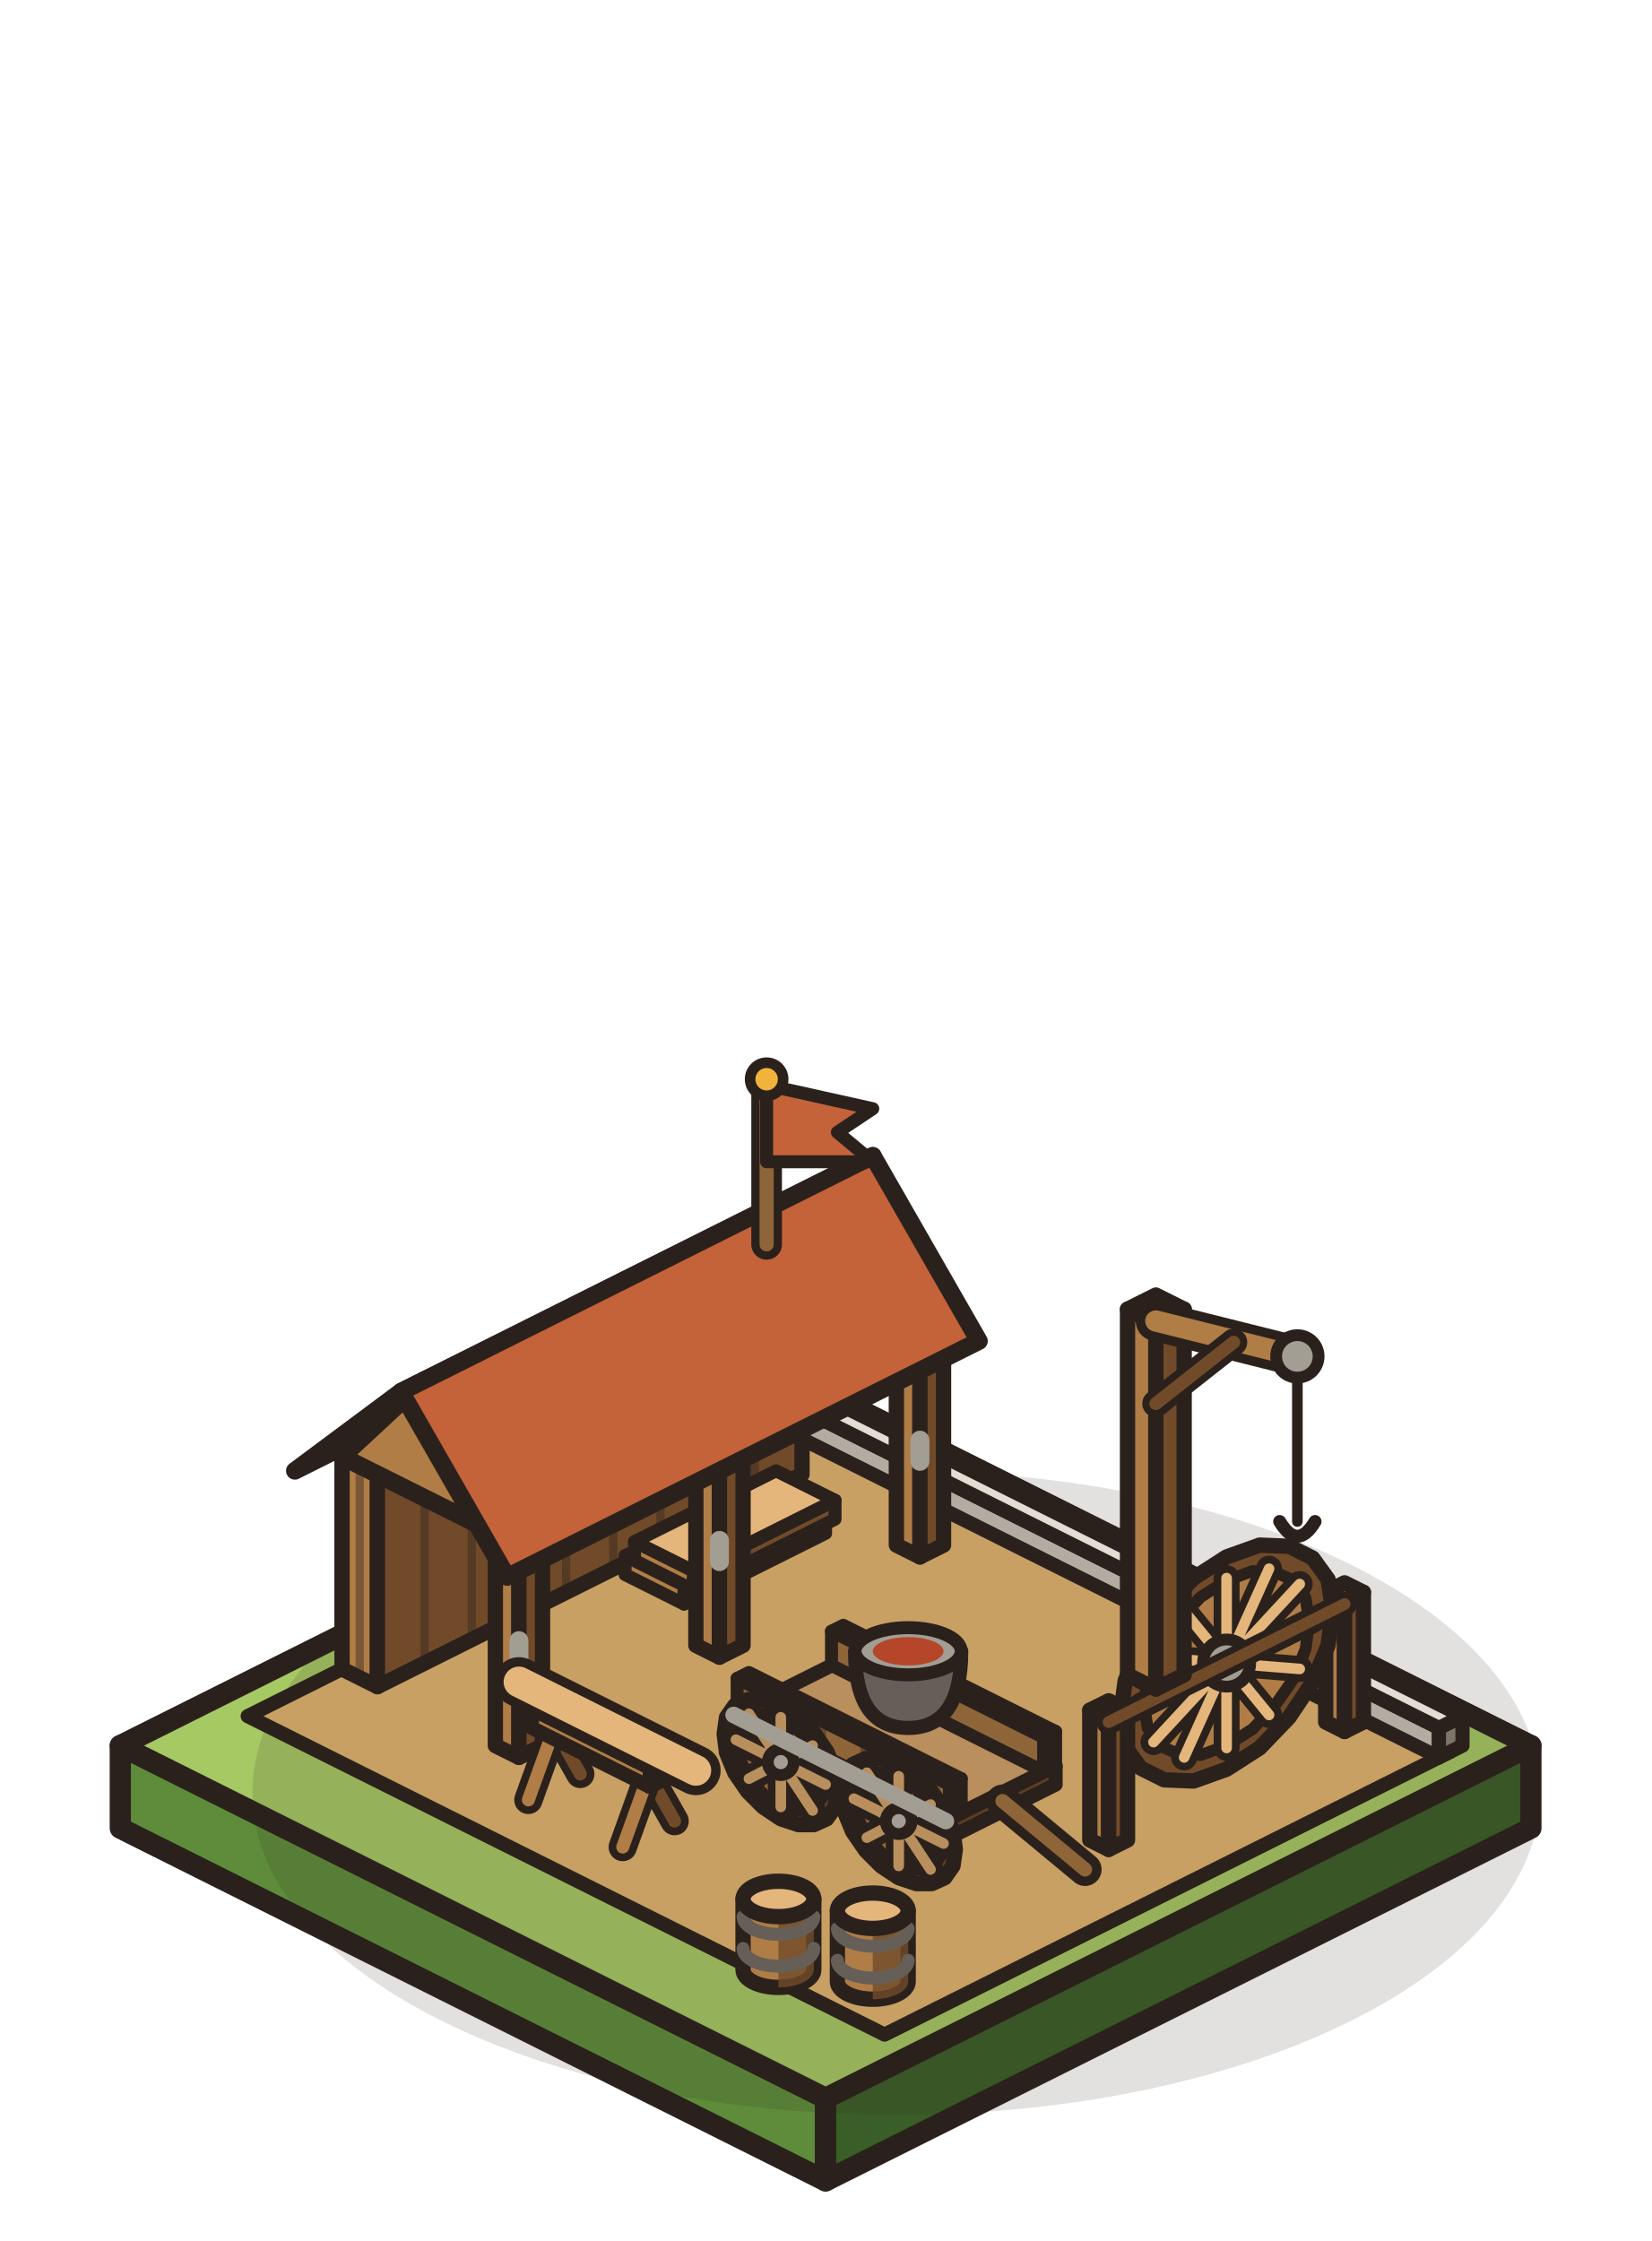
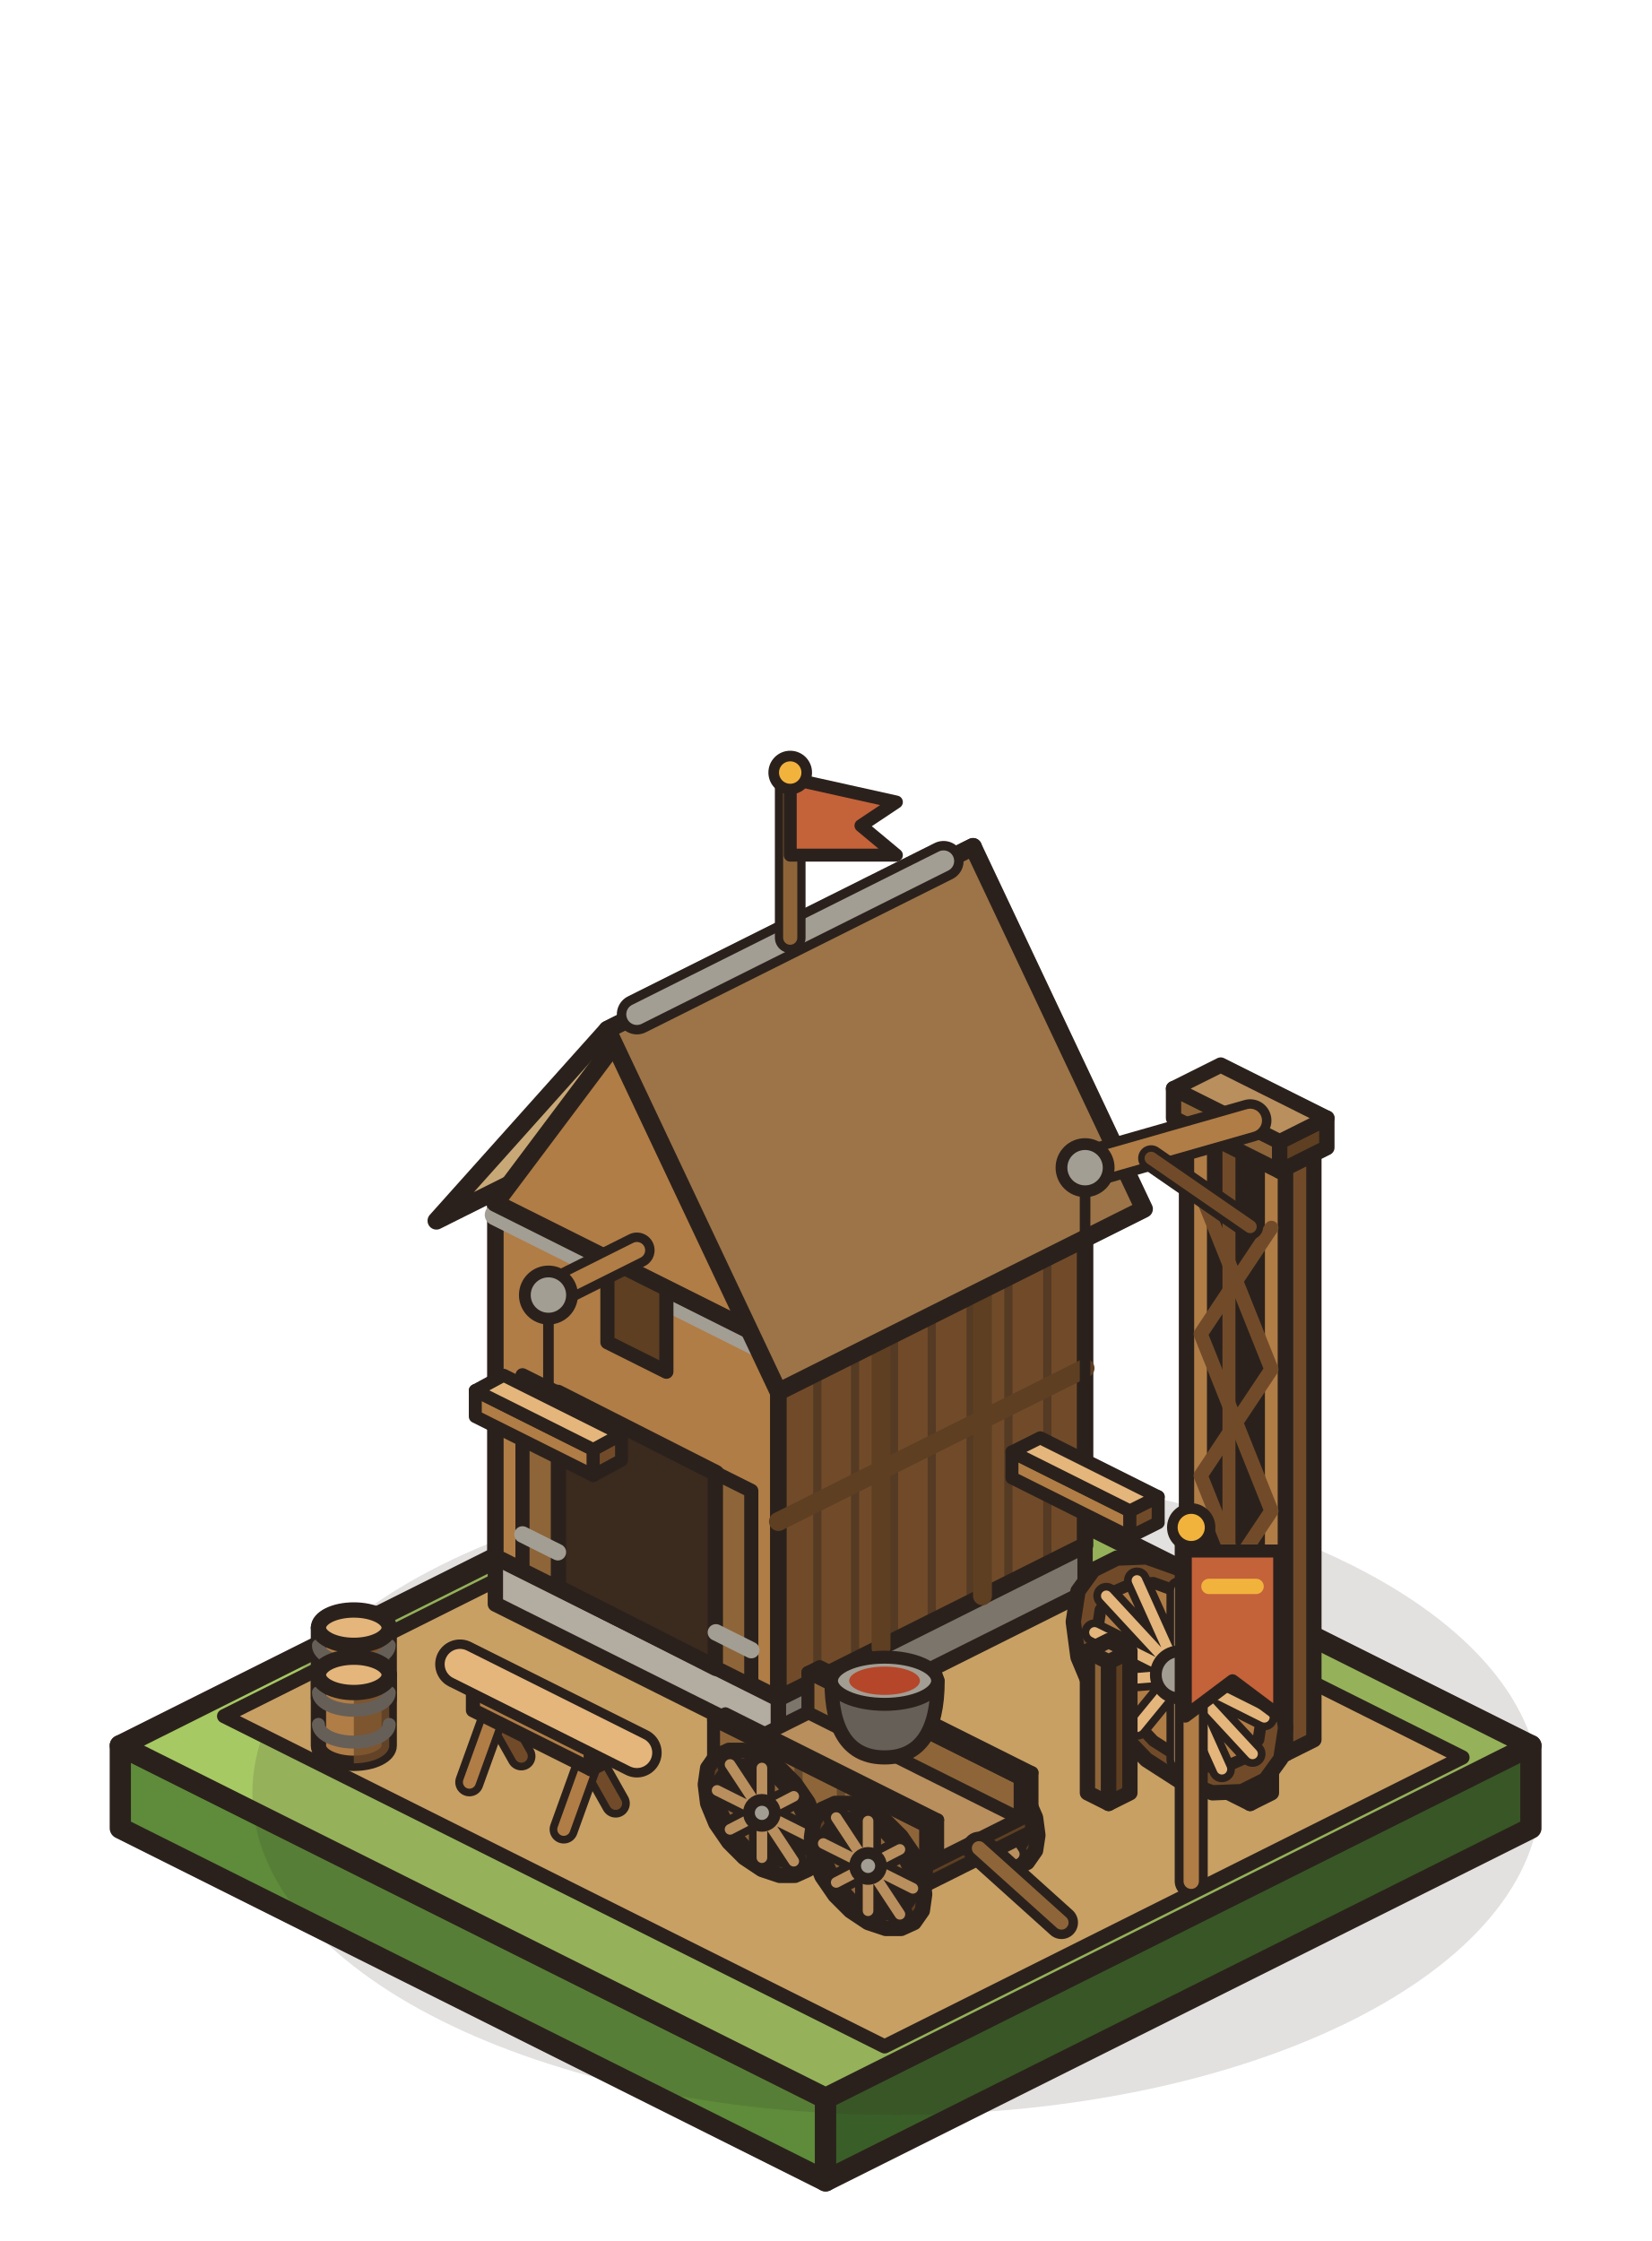
<svg xmlns="http://www.w3.org/2000/svg" viewBox="-70 -122 140 190" width="280" height="380">
  <path d="M-59.8 26L0 55.9L0 62.9L-59.8 33Z" fill="#5E8C3A" stroke="#2B211C" stroke-width="1.8" stroke-linejoin="round" />
  <path d="M59.8 26L0 55.9L0 62.9L59.8 33Z" fill="#3A5E27" stroke="#2B211C" stroke-width="1.8" stroke-linejoin="round" />
  <path d="M0 -3.9L59.8 26L0 55.9L-59.8 26Z" fill="#A6C964" stroke="#2B211C" stroke-width="1.8" stroke-linejoin="round" />
  <ellipse cx="6" cy="30" rx="54.6" ry="27.3" fill="#2B211C" opacity="0.14" />
  <g stroke="#2B211C" stroke-width="1.5" stroke-linejoin="round" stroke-linecap="round">
-     <path d="M-1 -0.5L53 26.5L5 50.5L-49 23.5Z" fill="#C8A064" stroke-width="1.2" />
-     <path d="M-3 -0.5L52 27L52 24.5L-3 -3Z" fill="#B3ACA0" stroke-width="1.2" />
-     <path d="M52 27L54 26L54 23.5L52 24.5Z" fill="#7C756B" stroke-width="1.2" />
-     <path d="M-1 -4L54 23.5L52 24.5L-3 -3Z" fill="#E3DED3" stroke-width="1.2" />
-     <path d="M-41 19.5L-38 21L-38 3L-41 1.5Z" fill="#B07D46" stroke-width="1.3" />
-     <path d="M-38 21L-2 3L-2 -15L-38 3Z" fill="#714B29" stroke-width="1.3" />
-     <path d="M-5 -16.5L-2 -15L-38 3L-41 1.5Z" fill="#E4B67C" stroke-width="1.3" />
-     <path d="M-39.5 20.3L-39.5 2.3" fill="none" stroke="#2B211C" stroke-width="0.7" opacity="0.4" />
-     <path d="M-6 5L-6 -13M-10 7L-10 -11M-14 9L-14 -9M-18 11L-18 -7M-22 13L-22 -5M-26 15L-26 -3M-30 17L-30 -1M-34 19L-34 1" fill="none" stroke="#2B211C" stroke-width="0.7" opacity="0.4" />
-     <path d="M-9.8 -1.9L-11.3 -6.1" fill="none" stroke="#2B211C" stroke-width="1.8" />
-     <path d="M-9.8 -1.9L-11.3 -6.1" fill="none" stroke="#A39E94" stroke-width="0.8" />
-     <path d="M-17.8 0.1L-19.3 -4.1" fill="none" stroke="#2B211C" stroke-width="1.8" />
-     <path d="M-17.8 0.1L-19.3 -4.1" fill="none" stroke="#B07D46" stroke-width="0.8" />
-     <path d="M-25.8 7.1L-27.3 2.8" fill="none" stroke="#2B211C" stroke-width="1.8" />
-     <path d="M-25.8 7.1L-27.3 2.8" fill="none" stroke="#A39E94" stroke-width="0.8" />
-     <path d="M-17 11.5L-12 14L-12 12.4L-17 9.9Z" fill="#B07D46" stroke-width="1.1" />
-     <path d="M-12 14L0 8L0 6.4L-12 12.4Z" fill="#714B29" stroke-width="1.1" />
-     <path d="M-5 3.9L0 6.4L-12 12.4L-17 9.9Z" fill="#E4B67C" stroke-width="1.1" />
-     <path d="M-16.2 10.3L-11.2 12.8L-11.2 11.2L-16.2 8.7Z" fill="#B07D46" stroke-width="1.1" />
-     <path d="M-11.2 12.8L0.8 6.8L0.8 5.2L-11.2 11.2Z" fill="#714B29" stroke-width="1.1" />
-     <path d="M-4.2 2.7L0.8 5.2L-11.2 11.2L-16.2 8.7Z" fill="#E4B67C" stroke-width="1.1" />
-     <path d="M6 9L8 10L8 -8L6 -9Z" fill="#B07D46" stroke-width="1.3" />
-     <path d="M8 10L10 9L10 -9L8 -8Z" fill="#714B29" stroke-width="1.3" />
-     <path d="M8 -10L10 -9L8 -8L6 -9Z" fill="#E4B67C" stroke-width="1.3" />
-     <path d="M8 1.9L8 0.1" fill="none" stroke="#A39E94" stroke-width="1.6" />
-     <path d="M-11 17.5L-9 18.5L-9 0.5L-11 -0.5Z" fill="#B07D46" stroke-width="1.3" />
-     <path d="M-9 18.5L-7 17.5L-7 -0.5L-9 0.5Z" fill="#714B29" stroke-width="1.3" />
-     <path d="M-9 -1.5L-7 -0.5L-9 0.5L-11 -0.5Z" fill="#E4B67C" stroke-width="1.3" />
-     <path d="M-9 10.4L-9 8.6" fill="none" stroke="#A39E94" stroke-width="1.6" />
-     <path d="M-28 26L-26 27L-26 9L-28 8Z" fill="#B07D46" stroke-width="1.3" />
-     <path d="M-26 27L-24 26L-24 8L-26 9Z" fill="#714B29" stroke-width="1.3" />
-     <path d="M-26 7L-24 8L-26 9L-28 8Z" fill="#E4B67C" stroke-width="1.3" />
-     <path d="M-26 18.9L-26 17.1" fill="none" stroke="#A39E94" stroke-width="1.6" />
-     <path d="M4 -24L-36 -4L-45 2.7L-5 -17.3Z" fill="#EF9C6E" stroke-width="1.5" />
-     <path d="M-41 1.5L-34 -5L-27 8.5Z" fill="#B07D46" stroke-width="1.5" />
-     <path d="M4 -24L-36 -4L-27 11.7L13 -8.3Z" fill="#C4623A" stroke-width="1.5" />
-     <path d="M42.4 24L44 24.8L44 13.8L42.4 13Z" fill="#B07D46" stroke-width="1.3" />
-     <path d="M44 24.8L45.6 24L45.6 13L44 13.8Z" fill="#714B29" stroke-width="1.3" />
-     <path d="M44 12.2L45.6 13L44 13.8L42.4 13Z" fill="#E4B67C" stroke-width="1.3" />
-     <path d="M25 23.5L25.4 20.5L26.7 17.4L28.7 14.4L31.2 11.8L34 10L36.8 9L39.3 9.1L41.3 10.1L42.6 11.9L43 14.5L42.6 17.5L41.3 20.6L39.3 23.6L36.8 26.2L34 28L31.2 29L28.7 28.9L26.7 27.9L25.4 26.1L25 23.5Z" fill="#714B29" stroke-width="1.3" />
-     <path d="M27 22.5L27.3 20.2L28.3 17.7L29.9 15.4L31.8 13.4L34 12L36.2 11.2L38.1 11.3L39.7 12L40.7 13.5L41 15.5L40.7 17.8L39.7 20.3L38.1 22.6L36.2 24.6L34 26L31.8 26.8L29.9 26.7L28.3 26L27.3 24.5L27 22.5Z" fill="#B07D46" stroke-width="1" />
-     <path d="M26.8 22.6L41.2 15.4M27.8 18.5L40.2 19.5M30.4 14.6L37.6 23.4M34 11.8L34 26.2M37.6 11L30.4 27M40.2 12.3L27.8 25.7" fill="none" stroke="#2B211C" stroke-width="2.2" />
-     <path d="M26.8 22.6L41.2 15.4M27.8 18.5L40.2 19.5M30.4 14.6L37.6 23.4M34 11.8L34 26.2M37.6 11L30.4 27M40.2 12.3L27.8 25.7" fill="none" stroke="#E4B67C" stroke-width="0.9" />
-     <circle cx="34" cy="19" r="2" fill="#A39E94" stroke-width="1" />
-     <path d="M22.4 34L24 34.8L24 23.8L22.4 23Z" fill="#B07D46" stroke-width="1.3" />
-     <path d="M24 34.8L25.6 34L25.6 23L24 23.8Z" fill="#714B29" stroke-width="1.3" />
-     <path d="M24 22.2L25.6 23L24 23.8L22.4 23Z" fill="#E4B67C" stroke-width="1.3" />
-     <path d="M44 14L24 24" fill="none" stroke="#2B211C" stroke-width="2.1" />
-     <path d="M44 14L24 24" fill="none" stroke="#714B29" stroke-width="1" />
-     <path d="M25.6 20L28 21.2L28 -9.8L25.6 -11Z" fill="#B07D46" stroke-width="1.3" />
-     <path d="M28 21.2L30.4 20L30.4 -11L28 -9.8Z" fill="#714B29" stroke-width="1.3" />
-     <path d="M28 -12.2L30.4 -11L28 -9.8L25.6 -11Z" fill="#E4B67C" stroke-width="1.3" />
-     <path d="M28 -10L40 -7" fill="none" stroke="#2B211C" stroke-width="3.4" />
-     <path d="M28 -10L40 -7" fill="none" stroke="#B07D46" stroke-width="1.8" />
-     <path d="M28 -3L34.6 -8.2" fill="none" stroke="#2B211C" stroke-width="2.3" />
-     <path d="M28 -3L34.6 -8.2" fill="none" stroke="#714B29" stroke-width="1.1" />
-     <path d="M40 -7L40 7" fill="none" stroke="#2B211C" stroke-width="0.9" />
-     <circle cx="40" cy="-7" r="1.8" fill="#A39E94" stroke-width="1" />
-     <path d="M38.5 7q1.5 2.5 3 0" fill="none" stroke="#2B211C" stroke-width="1.1" />
-     <path d="M-20.8 28.4L-23 24.5" fill="none" stroke="#2B211C" stroke-width="2.4" />
-     <path d="M-20.8 28.4L-23 24.5" fill="none" stroke="#714B29" stroke-width="1.1" />
-     <path d="M-25.2 30.6L-23 24.5" fill="none" stroke="#2B211C" stroke-width="2.4" />
-     <path d="M-25.2 30.6L-23 24.5" fill="none" stroke="#B07D46" stroke-width="1.1" />
-     <path d="M-12.8 32.4L-15 28.5" fill="none" stroke="#2B211C" stroke-width="2.4" />
-     <path d="M-12.8 32.4L-15 28.5" fill="none" stroke="#714B29" stroke-width="1.1" />
-     <path d="M-17.2 34.6L-15 28.5" fill="none" stroke="#2B211C" stroke-width="2.4" />
-     <path d="M-17.2 34.6L-15 28.5" fill="none" stroke="#B07D46" stroke-width="1.1" />
-     <path d="M-24.9 24.5L-14.9 29.5L-14.9 27.9L-24.9 22.9Z" fill="#B07D46" stroke-width="1.2" />
-     <path d="M-14.9 29.5L-13.1 28.6L-13.1 26.9L-14.9 27.9Z" fill="#714B29" stroke-width="1.2" />
-     <path d="M-23.1 22L-13.1 26.9L-14.9 27.9L-24.9 22.9Z" fill="#E4B67C" stroke-width="1.2" />
-     <path d="M-26 20.6L-11 28.1" fill="none" stroke="#2B211C" stroke-width="4.2" />
-     <path d="M-26 20.6L-11 28.1" fill="none" stroke="#E4B67C" stroke-width="2.6" />
-     <path d="M17.7 28.4L17.5 27L16.9 25.6L16.1 24.3L14.9 23.2L13.7 22.4L12.5 21.9L11.3 21.9L10.5 22.4L9.9 23.2L9.7 24.4L9.9 25.7L10.5 27.1L11.3 28.4L12.5 29.5L13.7 30.4L14.9 30.8L16.1 30.8L16.9 30.3L17.5 29.5L17.7 28.4Z" fill="#5E3F22" stroke-width="1.3" />
-     <path d="M16.8 27.9L16.7 26.9L16.2 25.8L15.5 24.7L14.7 23.9L13.7 23.2L12.7 22.9L11.9 22.9L11.2 23.3L10.7 23.9L10.6 24.8L10.7 25.8L11.2 26.9L11.9 28L12.7 28.8L13.7 29.5L14.7 29.8L15.5 29.8L16.2 29.4L16.7 28.8L16.8 27.9Z" fill="#8E6539" stroke-width="1" />
-     <path d="M16.9 28L10.5 24.8M16 25.2L11.4 27.5M13.7 23.2L13.7 29.6M11.4 23L16 29.7" fill="none" stroke="#2B211C" stroke-width="2.2" />
-     <path d="M16.9 28L10.5 24.8M16 25.2L11.4 27.5M13.7 23.2L13.7 29.6M11.4 23L16 29.7" fill="none" stroke="#B98F5E" stroke-width="0.9" />
-     <circle cx="13.7" cy="26.4" r="0.9" fill="#A39E94" stroke-width="1" />
-     <path d="M-7.5 24.8L10.5 33.8L10.5 32.2L-7.5 23.2Z" fill="#8E6539" stroke-width="1.2" />
-     <path d="M10.5 33.8L19.5 29.3L19.5 27.7L10.5 32.2Z" fill="#5E3F22" stroke-width="1.2" />
-     <path d="M1.5 18.7L19.5 27.7L10.5 32.2L-7.5 23.2Z" fill="#B98F5E" stroke-width="1.2" />
-     <path d="M0.5 19.2L18.5 28.2L18.5 25.3L0.5 16.3Z" fill="#8E6539" stroke-width="1.1" />
-     <path d="M18.5 28.2L19.5 27.7L19.5 24.8L18.5 25.3Z" fill="#5E3F22" stroke-width="1.1" />
-     <path d="M1.5 15.8L19.5 24.8L18.5 25.3L0.5 16.3Z" fill="#B98F5E" stroke-width="1.1" />
-     <path d="M-7.5 23.2L10.5 32.2L10.5 29.3L-7.5 20.3Z" fill="#8E6539" stroke-width="1.1" />
-     <path d="M10.5 32.2L11.5 31.7L11.5 28.8L10.5 29.3Z" fill="#5E3F22" stroke-width="1.1" />
-     <path d="M-6.5 19.8L11.5 28.8L10.5 29.3L-7.5 20.3Z" fill="#B98F5E" stroke-width="1.1" />
-     <path d="M-3.9 25L-3.9 22.1M-0.3 26.8L-0.3 23.9M3.3 28.6L3.3 25.7M6.9 30.4L6.9 27.5" fill="none" stroke="#2B211C" stroke-width="0.7" opacity="0.4" />
-     <path d="M15 30.7L22 36.5" fill="none" stroke="#2B211C" stroke-width="2.8" />
-     <path d="M15 30.7L22 36.5" fill="none" stroke="#8E6539" stroke-width="1.2" />
-     <path d="M2.5 18Q2.5 24.5 7 24.5Q11.5 24.5 11.5 18Z" fill="#665F57" stroke-width="1.2" />
-     <ellipse cx="7" cy="18" rx="4.5" ry="2" fill="#A39E94" stroke-width="1.1" />
-     <ellipse cx="7" cy="18" rx="3" ry="1.2" fill="#B5462A" stroke="none" />
-     <path d="M1 29.8L0.8 28.2L0.1 26.5L-1 24.9L-2.3 23.6L-3.8 22.6L-5.3 22.1L-6.6 22.1L-7.7 22.6L-8.4 23.6L-8.6 25L-8.4 26.6L-7.7 28.3L-6.6 29.9L-5.3 31.2L-3.8 32.2L-2.3 32.7L-1 32.7L0.1 32.2L0.8 31.2L1 29.8Z" fill="#5E3F22" stroke-width="1.3" />
-     <path d="M-0.1 29.3L-0.2 28L-0.8 26.7L-1.6 25.5L-2.6 24.4L-3.8 23.7L-5 23.3L-6 23.3L-6.8 23.7L-7.4 24.5L-7.5 25.5L-7.4 26.8L-6.8 28.1L-6 29.3L-5 30.4L-3.8 31.1L-2.6 31.5L-1.6 31.5L-0.8 31.1L-0.2 30.3L-0.1 29.3Z" fill="#8E6539" stroke-width="1" />
-     <path d="M0 29.3L-7.6 25.5M-1.1 26L-6.5 28.8M-3.8 23.6L-3.8 31.2M-6.5 23.3L-1.1 31.5" fill="none" stroke="#2B211C" stroke-width="2.2" />
-     <path d="M0 29.3L-7.6 25.5M-1.1 26L-6.5 28.8M-3.8 23.6L-3.8 31.2M-6.5 23.3L-1.1 31.5" fill="none" stroke="#B98F5E" stroke-width="0.9" />
-     <circle cx="-3.8" cy="27.4" r="1.1" fill="#A39E94" stroke-width="1" />
-     <path d="M11 34.8L10.8 33.2L10.1 31.5L9 29.9L7.7 28.6L6.2 27.6L4.7 27.1L3.4 27.1L2.3 27.6L1.6 28.6L1.4 30L1.6 31.6L2.3 33.3L3.4 34.9L4.7 36.2L6.2 37.2L7.7 37.7L9 37.7L10.1 37.2L10.8 36.2L11 34.8Z" fill="#5E3F22" stroke-width="1.3" />
-     <path d="M9.9 34.3L9.8 33L9.2 31.7L8.4 30.5L7.4 29.4L6.2 28.7L5 28.3L4 28.3L3.2 28.7L2.6 29.5L2.5 30.5L2.6 31.8L3.2 33.1L4 34.3L5 35.4L6.2 36.1L7.4 36.5L8.4 36.5L9.2 36.1L9.8 35.3L9.9 34.3Z" fill="#8E6539" stroke-width="1" />
-     <path d="M10 34.3L2.4 30.5M8.9 31L3.5 33.8M6.2 28.6L6.2 36.2M3.5 28.3L8.9 36.5" fill="none" stroke="#2B211C" stroke-width="2.2" />
-     <path d="M10 34.3L2.4 30.5M8.9 31L3.5 33.8M6.2 28.6L6.2 36.2M3.5 28.3L8.9 36.5" fill="none" stroke="#B98F5E" stroke-width="0.9" />
-     <circle cx="6.2" cy="32.4" r="1.1" fill="#A39E94" stroke-width="1" />
-     <path d="M-7.8 23.4L10.2 32.4" fill="none" stroke="#A39E94" stroke-width="1.4" />
-     <path d="M1 40L1 46A3 1.5 0 0 0 7 46L7 40Z" fill="#B07D46" stroke-width="1.3" />
-     <path d="M4 41.5L4 47.5A3 1.5 0 0 0 7 46L7 40Z" fill="#714B29" stroke-width="0" stroke="none" opacity="0.8" />
-     <path d="M1 44.2A3 1.5 0 0 0 7 44.2M1 41.5A3 1.5 0 0 0 7 41.5" fill="none" stroke="#665F57" stroke-width="1.1" />
-     <ellipse cx="4" cy="40" rx="3" ry="1.5" fill="#E4B67C" stroke-width="1.3" />
-     <path d="M-7 39L-7 45A3 1.5 0 0 0 -1 45L-1 39Z" fill="#B07D46" stroke-width="1.3" />
-     <path d="M-4 40.5L-4 46.5A3 1.5 0 0 0 -1 45L-1 39Z" fill="#714B29" stroke-width="0" stroke="none" opacity="0.8" />
-     <path d="M-7 43.2A3 1.5 0 0 0 -1 43.2M-7 40.5A3 1.5 0 0 0 -1 40.5" fill="none" stroke="#665F57" stroke-width="1.1" />
-     <ellipse cx="-4" cy="39" rx="3" ry="1.5" fill="#E4B67C" stroke-width="1.3" />
-     <path d="M-5 -16.5L-5 -30.5" fill="none" stroke="#2B211C" stroke-width="2.6" />
-     <path d="M-5 -16.5L-5 -30.5" fill="none" stroke="#8E6539" stroke-width="1.2" />
-     <path d="M-5 -30L4 -28L1 -26L4 -23.5L-5 -23.5Z" fill="#C4623A" stroke-width="1.1" />
-     <circle cx="-5" cy="-30.5" r="1.4" fill="#F2B33D" stroke-width="0.9" />
+     <path d="M-2 -1L54 27L5 51.5L-51 23.5Z" fill="#C8A064" stroke-width="1.2" />
+     <path d="M-28 14L-4 26L-4 22L-28 10Z" fill="#B3ACA0" stroke-width="1.3" />
+     <path d="M-4 26L22 13L22 9L-4 22Z" fill="#7C756B" stroke-width="1.3" />
+     <path d="M-2 -3L22 9L-4 22L-28 10Z" fill="#E3DED3" stroke-width="1.3" />
+     <path d="" fill="none" stroke="#2B211C" stroke-width="0.7" opacity="0.45" />
+     <path d="M-28 10L-4 22L-4 -8L-28 -20Z" fill="#B07D46" stroke-width="1.4" />
+     <path d="M-4 22L22 9L22 -21L-4 -8Z" fill="#714B29" stroke-width="1.4" />
+     <path d="M-2 -33L22 -21L-4 -8L-28 -20Z" fill="#E4B67C" stroke-width="1.4" />
+     <path d="M18.8 10.6L18.8 -19.4M15.5 12.3L15.5 -17.7M12.3 13.9L12.3 -16.1M9 15.5L9 -14.5M5.8 17.1L5.8 -12.9M2.5 18.8L2.5 -11.2M-0.7 20.4L-0.7 -9.6" fill="none" stroke="#2B211C" stroke-width="0.7" opacity="0.4" />
+     <path d="M13.3 13.3L13.3 -16.7M4.7 17.7L4.7 -12.3M-4 7L22 -6" fill="none" stroke="#5E3F22" stroke-width="1.6" />
+     <path d="M-28 -19L-4 -7L22 -20" fill="none" stroke="#A39E94" stroke-width="1.8" />
+     <path d="M12.5 -50.2L-18.5 -34.7L-33 -18.5L-2 -34Z" fill="#C9A877" stroke-width="1.5" />
+     <path d="M-28 -20L-16 -36L-4 -8Z" fill="#B07D46" stroke-width="1.5" />
+     <path d="M12.5 -50.2L-18.5 -34.7L-4 -4L27 -19.5Z" fill="#9C7448" stroke-width="1.5" />
+     <path d="M-22.7 12.6L-9.3 19.4L-9.3 2.9L-22.7 -3.9Z" fill="#3B2A1E" stroke-width="1.4" />
+     <path d="M-25.7 11.1L-22.7 12.6L-22.7 -3.9L-25.7 -5.4Z" fill="#8E6539" stroke-width="1.2" />
+     <path d="M-9.3 19.4L-6.3 20.9L-6.3 4.4L-9.3 2.9Z" fill="#8E6539" stroke-width="1.2" />
+     <path d="M-25.7 8.1L-22.7 9.6M-9.3 16.4L-6.3 17.9" fill="none" stroke="#A39E94" stroke-width="1.4" />
+     <path d="M-18.5 -8.2L-13.5 -5.7L-13.5 -12.7L-18.5 -15.2Z" fill="#5E3F22" stroke-width="1.2" />
+     <path d="M-16 -16L-24 -12" fill="none" stroke="#2B211C" stroke-width="3" />
+     <path d="M-16 -16L-24 -12" fill="none" stroke="#B07D46" stroke-width="1.4" />
+     <path d="M-23.5 -12.2L-23.5 -2.2" fill="none" stroke="#2B211C" stroke-width="0.9" />
+     <circle cx="-23.5" cy="-12.2" r="2" fill="#A39E94" stroke-width="1" />
+     <path d="M-29.7 -1.9L-19.7 3.1L-19.7 0.9L-29.7 -4.1Z" fill="#B07D46" stroke-width="1.1" />
+     <path d="M-19.7 3.1L-17.3 1.8L-17.3 -0.4L-19.7 0.9Z" fill="#714B29" stroke-width="1.1" />
+     <path d="M-27.3 -5.4L-17.3 -0.4L-19.7 0.9L-29.7 -4.1Z" fill="#E4B67C" stroke-width="1.1" />
+     <path d="M10 -49L-16 -36" fill="none" stroke="#2B211C" stroke-width="3.4" />
+     <path d="M10 -49L-16 -36" fill="none" stroke="#A39E94" stroke-width="1.8" />
+     <path d="M-3 -42.5L-3 -56.5" fill="none" stroke="#2B211C" stroke-width="2.6" />
+     <path d="M-3 -42.5L-3 -56.5" fill="none" stroke="#8E6539" stroke-width="1.2" />
+     <path d="M-3 -56L6 -54L3 -52L6 -49.5L-3 -49.5Z" fill="#C4623A" stroke-width="1.1" />
+     <circle cx="-3" cy="-56.5" r="1.4" fill="#F2B33D" stroke-width="0.9" />
+     <path d="M30.6 22.5L33 23.7L33 -26.3L30.6 -27.5Z" fill="#B07D46" stroke-width="1.3" />
+     <path d="M33 23.7L35.4 22.5L35.4 -27.5L33 -26.3Z" fill="#714B29" stroke-width="1.3" />
+     <path d="M33 -28.7L35.4 -27.5L33 -26.3L30.6 -27.5Z" fill="#E4B67C" stroke-width="1.3" />
+     <path d="M36.6 25.5L39 26.7L39 -23.3L36.6 -24.5Z" fill="#B07D46" stroke-width="1.3" />
+     <path d="M39 26.7L41.4 25.5L41.4 -24.5L39 -23.3Z" fill="#714B29" stroke-width="1.3" />
+     <path d="M39 -25.7L41.4 -24.5L39 -23.3L36.6 -24.5Z" fill="#E4B67C" stroke-width="1.3" />
+     <path d="M31.8 15.1L37.8 6.1M37.8 18.1L31.8 3.1M31.8 3.1L37.8 -5.9M37.8 6.1L31.8 -8.9M31.8 -8.9L37.8 -17.9M37.8 -5.9L31.8 -20.9" fill="none" stroke="#714B29" stroke-width="1.2" />
+     <path d="M29.5 -27.2L38.5 -22.7L38.5 -25.2L29.5 -29.7Z" fill="#8E6539" stroke-width="1.3" />
+     <path d="M38.5 -22.7L42.5 -24.7L42.5 -27.2L38.5 -25.2Z" fill="#5E3F22" stroke-width="1.3" />
+     <path d="M33.5 -31.7L42.5 -27.2L38.5 -25.2L29.5 -29.7Z" fill="#B98F5E" stroke-width="1.3" />
+     <path d="M36 -27L22 -23" fill="none" stroke="#2B211C" stroke-width="3.6" />
+     <path d="M36 -27L22 -23" fill="none" stroke="#B07D46" stroke-width="2" />
+     <path d="M36 -18L27.6 -23.8" fill="none" stroke="#2B211C" stroke-width="2.2" />
+     <path d="M36 -18L27.6 -23.8" fill="none" stroke="#714B29" stroke-width="1.1" />
+     <path d="M22 -23L22 3" fill="none" stroke="#2B211C" stroke-width="0.9" />
+     <circle cx="22" cy="-23" r="2" fill="#A39E94" stroke-width="1" />
+     <path d="M15.8 3.3L25.8 8.3L25.8 6.1L15.8 1.1Z" fill="#B07D46" stroke-width="1.1" />
+     <path d="M25.8 8.3L28.2 7.1L28.2 4.9L25.8 6.1Z" fill="#714B29" stroke-width="1.1" />
+     <path d="M18.2 -0.1L28.2 4.9L25.8 6.1L15.8 1.1Z" fill="#E4B67C" stroke-width="1.1" />
+     <path d="M34.2 30L36 30.9L36 18.9L34.2 18Z" fill="#8E6539" stroke-width="1.3" />
+     <path d="M36 30.9L37.8 30L37.8 18L36 18.9Z" fill="#5E3F22" stroke-width="1.3" />
+     <path d="M36 17.1L37.8 18L36 18.9L34.2 18Z" fill="#B98F5E" stroke-width="1.3" />
+     <path d="M39 24.5L38.6 21.5L37.3 18.4L35.3 15.4L32.8 12.8L30 11L27.2 10L24.7 10.1L22.7 11.1L21.4 12.9L21 15.5L21.4 18.5L22.7 21.6L24.7 24.6L27.2 27.2L30 29L32.8 30L35.3 29.9L37.3 28.9L38.6 27.1L39 24.5Z" fill="#714B29" stroke-width="1.3" />
+     <path d="M37 23.5L36.7 21.2L35.7 18.7L34.1 16.4L32.2 14.4L30 13L27.8 12.2L25.9 12.3L24.3 13L23.3 14.5L23 16.5L23.3 18.8L24.3 21.3L25.9 23.6L27.8 25.6L30 27L32.2 27.8L34.1 27.7L35.7 27L36.7 25.5L37 23.5Z" fill="#B07D46" stroke-width="1" />
+     <path d="M37.2 23.6L22.8 16.4M36.2 19.5L23.8 20.5M33.6 15.6L26.4 24.4M30 12.8L30 27.2M26.4 12L33.6 28M23.8 13.3L36.2 26.7" fill="none" stroke="#2B211C" stroke-width="2.2" />
+     <path d="M37.2 23.6L22.8 16.4M36.2 19.5L23.8 20.5M33.6 15.6L26.4 24.4M30 12.8L30 27.2M26.4 12L33.6 28M23.8 13.3L36.2 26.7" fill="none" stroke="#E4B67C" stroke-width="0.9" />
+     <circle cx="30" cy="20" r="2" fill="#A39E94" stroke-width="1" />
+     <path d="M22.2 30L24 30.9L24 18.9L22.2 18Z" fill="#8E6539" stroke-width="1.3" />
+     <path d="M24 30.9L25.8 30L25.8 18L24 18.9Z" fill="#5E3F22" stroke-width="1.3" />
+     <path d="M24 17.1L25.8 18L24 18.9L22.2 18Z" fill="#B98F5E" stroke-width="1.3" />
+     <path d="M-25.8 26.9L-28 23" fill="none" stroke="#2B211C" stroke-width="2.4" />
+     <path d="M-25.8 26.9L-28 23" fill="none" stroke="#714B29" stroke-width="1.1" />
+     <path d="M-30.2 29.1L-28 23" fill="none" stroke="#2B211C" stroke-width="2.4" />
+     <path d="M-30.2 29.1L-28 23" fill="none" stroke="#B07D46" stroke-width="1.1" />
+     <path d="M-17.8 30.9L-20 27" fill="none" stroke="#2B211C" stroke-width="2.4" />
+     <path d="M-17.8 30.9L-20 27" fill="none" stroke="#714B29" stroke-width="1.1" />
+     <path d="M-22.2 33.1L-20 27" fill="none" stroke="#2B211C" stroke-width="2.4" />
+     <path d="M-22.2 33.1L-20 27" fill="none" stroke="#B07D46" stroke-width="1.1" />
+     <path d="M-29.9 23L-19.9 28L-19.9 26.4L-29.9 21.4Z" fill="#B07D46" stroke-width="1.2" />
+     <path d="M-19.9 28L-18.1 27.1L-18.1 25.4L-19.9 26.4Z" fill="#714B29" stroke-width="1.2" />
+     <path d="M-28.1 20.5L-18.1 25.4L-19.9 26.4L-29.9 21.4Z" fill="#E4B67C" stroke-width="1.2" />
+     <path d="M-31 19.1L-16 26.6" fill="none" stroke="#2B211C" stroke-width="4.2" />
+     <path d="M-31 19.1L-16 26.6" fill="none" stroke="#E4B67C" stroke-width="2.6" />
+     <path d="M18 33.6L17.8 32.1L17.1 30.5L16.1 28.9L14.8 27.6L13.4 26.7L12 26.2L10.7 26.2L9.7 26.7L9 27.7L8.8 29L9 30.5L9.7 32.1L10.7 33.7L12 35L13.4 35.9L14.8 36.4L16.1 36.4L17.1 35.9L17.8 34.9L18 33.6Z" fill="#5E3F22" stroke-width="1.3" />
+     <path d="M17 33.1L16.8 31.9L16.3 30.6L15.5 29.5L14.5 28.4L13.4 27.7L12.3 27.3L11.3 27.3L10.5 27.7L10 28.5L9.8 29.5L10 30.7L10.5 32L11.3 33.1L12.3 34.2L13.4 34.9L14.5 35.3L15.5 35.3L16.3 34.9L16.8 34.1L17 33.1Z" fill="#8E6539" stroke-width="1" />
+     <path d="M17.1 33.1L9.7 29.5M16 30L10.8 32.6M13.4 27.6L13.4 35M10.8 27.4L16 35.2" fill="none" stroke="#2B211C" stroke-width="2.2" />
+     <path d="M17.1 33.1L9.7 29.5M16 30L10.8 32.6M13.4 27.6L13.4 35M10.8 27.4L16 35.2" fill="none" stroke="#B98F5E" stroke-width="0.9" />
+     <circle cx="13.4" cy="31.3" r="1" fill="#A39E94" stroke-width="1" />
+     <path d="M-9.5 28.8L8.5 37.8L8.5 36.2L-9.5 27.2Z" fill="#8E6539" stroke-width="1.2" />
+     <path d="M8.5 37.8L17.5 33.3L17.5 31.7L8.5 36.2Z" fill="#5E3F22" stroke-width="1.2" />
+     <path d="M-0.5 22.7L17.5 31.7L8.5 36.2L-9.5 27.2Z" fill="#B98F5E" stroke-width="1.2" />
+     <path d="M-1.5 23.2L16.5 32.2L16.5 28.8L-1.5 19.8Z" fill="#8E6539" stroke-width="1.1" />
+     <path d="M16.5 32.2L17.5 31.7L17.5 28.3L16.5 28.8Z" fill="#5E3F22" stroke-width="1.1" />
+     <path d="M-0.5 19.3L17.5 28.3L16.5 28.8L-1.5 19.8Z" fill="#B98F5E" stroke-width="1.1" />
+     <path d="M-9.5 27.2L8.5 36.2L8.5 32.8L-9.5 23.8Z" fill="#8E6539" stroke-width="1.1" />
+     <path d="M8.5 36.2L9.5 35.7L9.5 32.3L8.5 32.8Z" fill="#5E3F22" stroke-width="1.1" />
+     <path d="M-8.5 23.3L9.5 32.3L8.5 32.8L-9.5 23.8Z" fill="#B98F5E" stroke-width="1.1" />
+     <path d="M-5.9 28.9L-5.9 25.5M-2.3 30.8L-2.3 27.4M1.3 32.6L1.3 29.2M4.9 34.4L4.9 31" fill="none" stroke="#2B211C" stroke-width="0.7" opacity="0.4" />
+     <path d="M13 34.7L20 41" fill="none" stroke="#2B211C" stroke-width="2.8" />
+     <path d="M13 34.7L20 41" fill="none" stroke="#8E6539" stroke-width="1.2" />
+     <path d="M-0.6 34.1L-0.8 32.5L-1.5 30.8L-2.6 29.2L-3.9 27.9L-5.4 26.9L-6.9 26.4L-8.2 26.4L-9.3 26.9L-10 27.9L-10.2 29.3L-10 30.9L-9.3 32.6L-8.2 34.2L-6.9 35.5L-5.4 36.5L-3.9 37L-2.6 37L-1.5 36.5L-0.8 35.5L-0.6 34.1Z" fill="#5E3F22" stroke-width="1.3" />
+     <path d="M-1.7 33.6L-1.8 32.3L-2.4 31L-3.2 29.8L-4.2 28.7L-5.4 28L-6.6 27.6L-7.6 27.6L-8.4 28L-9 28.8L-9.1 29.8L-9 31.1L-8.4 32.4L-7.6 33.6L-6.6 34.7L-5.4 35.4L-4.2 35.8L-3.2 35.8L-2.4 35.4L-1.8 34.6L-1.7 33.6Z" fill="#8E6539" stroke-width="1" />
+     <path d="M-1.6 33.6L-9.2 29.8M-2.7 30.3L-8.1 33.1M-5.4 27.9L-5.4 35.5M-8.1 27.6L-2.7 35.8" fill="none" stroke="#2B211C" stroke-width="2.2" />
+     <path d="M-1.6 33.6L-9.2 29.8M-2.7 30.3L-8.1 33.1M-5.4 27.9L-5.4 35.5M-8.1 27.6L-2.7 35.8" fill="none" stroke="#B98F5E" stroke-width="0.9" />
+     <circle cx="-5.4" cy="31.7" r="1.1" fill="#A39E94" stroke-width="1" />
+     <path d="M8.4 38.6L8.2 37L7.5 35.3L6.4 33.7L5.1 32.4L3.6 31.4L2.1 30.9L0.8 30.9L-0.3 31.4L-1 32.4L-1.2 33.8L-1 35.4L-0.3 37.1L0.8 38.7L2.1 40L3.6 41L5.1 41.5L6.4 41.5L7.5 41L8.2 40L8.4 38.6Z" fill="#5E3F22" stroke-width="1.3" />
+     <path d="M7.3 38.1L7.2 36.8L6.6 35.5L5.8 34.3L4.8 33.2L3.6 32.5L2.4 32.1L1.4 32.1L0.6 32.5L0 33.3L-0.1 34.3L0 35.6L0.6 36.9L1.4 38.1L2.4 39.2L3.6 39.9L4.8 40.3L5.8 40.3L6.6 39.9L7.2 39.1L7.3 38.1Z" fill="#8E6539" stroke-width="1" />
+     <path d="M7.4 38.1L-0.2 34.3M6.3 34.8L0.9 37.6M3.6 32.4L3.6 40M0.9 32.1L6.3 40.3" fill="none" stroke="#2B211C" stroke-width="2.2" />
+     <path d="M7.4 38.1L-0.2 34.3M6.3 34.8L0.9 37.6M3.6 32.4L3.6 40M0.9 32.1L6.3 40.3" fill="none" stroke="#B98F5E" stroke-width="0.9" />
+     <circle cx="3.6" cy="36.2" r="1.1" fill="#A39E94" stroke-width="1" />
+     <path d="M0.5 20.5Q0.5 27 5 27Q9.5 27 9.5 20.5Z" fill="#665F57" stroke-width="1.2" />
+     <ellipse cx="5" cy="20.5" rx="4.5" ry="2" fill="#A39E94" stroke-width="1.1" />
+     <ellipse cx="5" cy="20.5" rx="3" ry="1.2" fill="#B5462A" stroke="none" />
+     <path d="M-43 16L-43 22A3 1.5 0 0 0 -37 22L-37 16Z" fill="#B07D46" stroke-width="1.3" />
+     <path d="M-40 17.5L-40 23.5A3 1.5 0 0 0 -37 22L-37 16Z" fill="#714B29" stroke-width="0" stroke="none" opacity="0.8" />
+     <path d="M-43 20.2A3 1.5 0 0 0 -37 20.2M-43 17.5A3 1.5 0 0 0 -37 17.5" fill="none" stroke="#665F57" stroke-width="1.1" />
+     <ellipse cx="-40" cy="16" rx="3" ry="1.5" fill="#E4B67C" stroke-width="1.3" />
+     <path d="M-43 20L-43 26A3 1.5 0 0 0 -37 26L-37 20Z" fill="#B07D46" stroke-width="1.3" />
+     <path d="M-40 21.5L-40 27.5A3 1.5 0 0 0 -37 26L-37 20Z" fill="#714B29" stroke-width="0" stroke="none" opacity="0.8" />
+     <path d="M-43 24.2A3 1.5 0 0 0 -37 24.2M-43 21.5A3 1.5 0 0 0 -37 21.5" fill="none" stroke="#665F57" stroke-width="1.1" />
+     <ellipse cx="-40" cy="20" rx="3" ry="1.5" fill="#E4B67C" stroke-width="1.3" />
+     <path d="M31 37.5L31 7.5" fill="none" stroke="#2B211C" stroke-width="2.8" />
+     <path d="M31 37.5L31 7.5" fill="none" stroke="#B07D46" stroke-width="1.3" />
+     <path d="M30.5 9.5L38.5 9.5L38.5 23.5L34.5 20.5L30.5 23.5Z" fill="#C4623A" stroke-width="1.1" />
+     <path d="M32.5 12.5L36.5 12.5" fill="none" stroke="#F2B33D" stroke-width="1.3" />
+     <circle cx="31" cy="7.5" r="1.6" fill="#F2B33D" stroke-width="0.9" />
  </g>
</svg>
